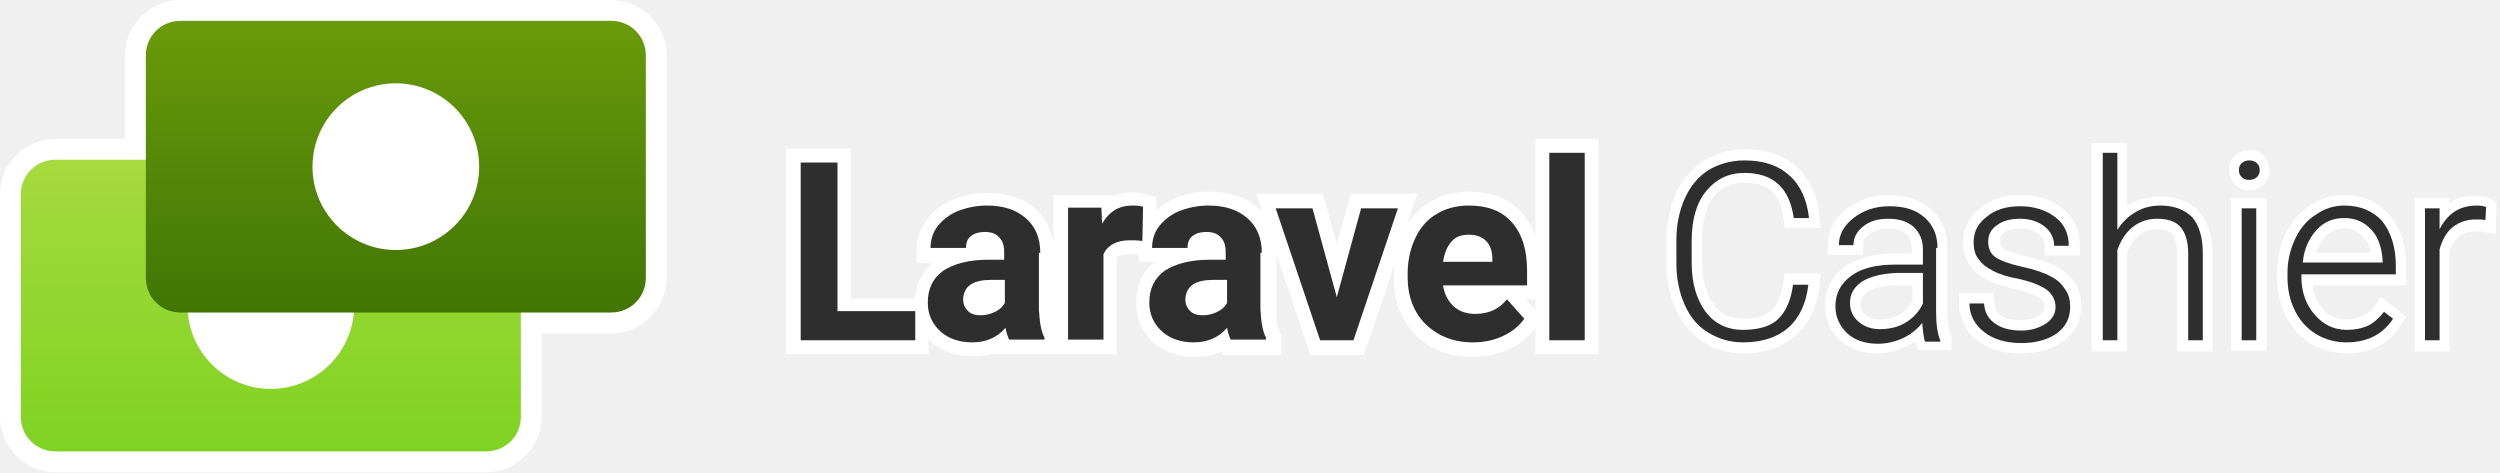
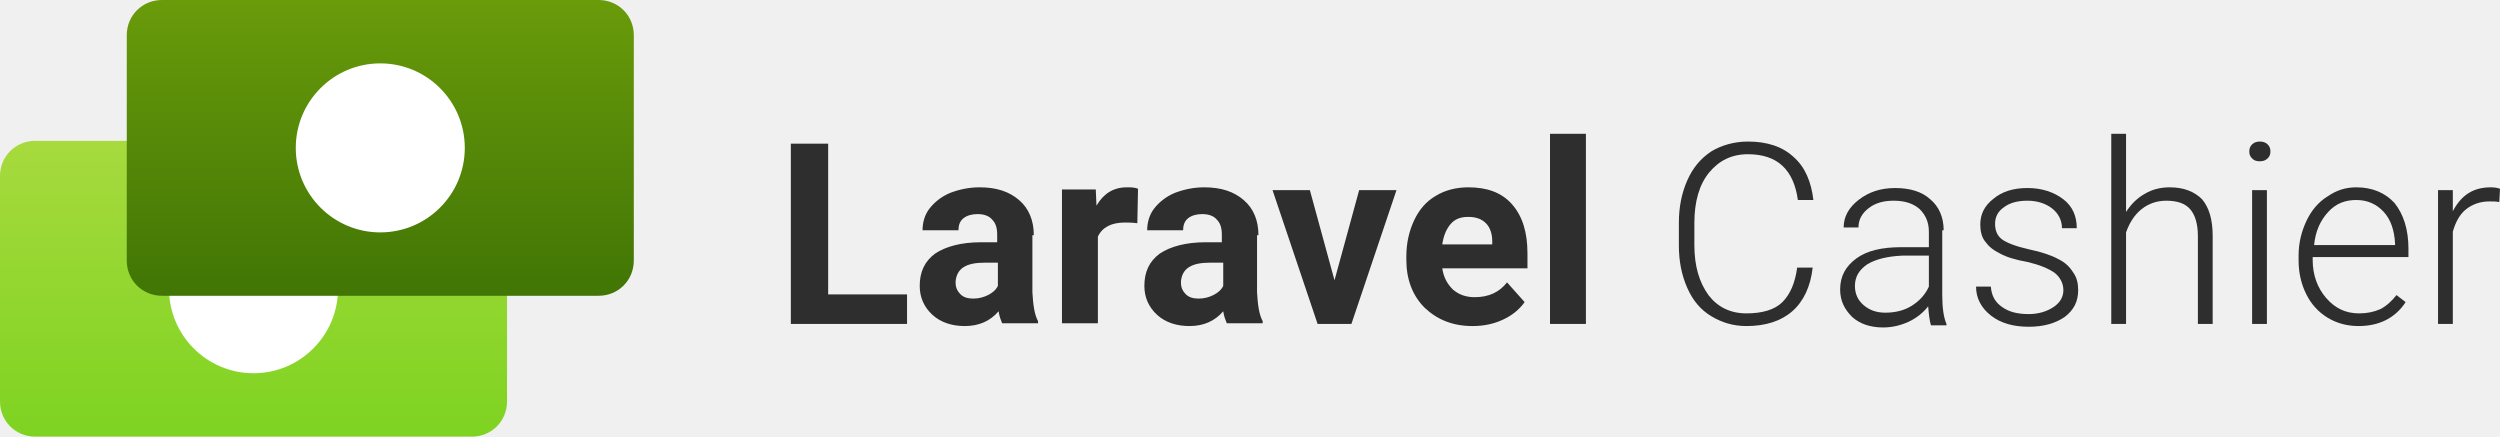
- <svg xmlns="http://www.w3.org/2000/svg" width="360" height="68" viewBox="0 0 360 68">
-   <style>.st0{fill:#fff}.st1{fill:#2e2e2e}.st3{fill-rule:evenodd;clip-rule:evenodd;fill:#fff}</style>
-   <path class="st0" d="M221.1 20v13.9c-.5-1.2-1.1-2.3-1.9-3.2-1.9-2.1-4.4-3.1-7.6-3.1-2.1 0-4 .5-5.7 1.5-1.3.8-2.3 1.8-3.2 3l1.4-4.2h-9.6l-2 7.3-2-7.3h-9.6l.9 2.7c-.2-.3-.5-.6-.8-.8-1.7-1.5-4.1-2.2-6.9-2.2-1.8 0-3.5.3-5 1-1 .4-1.9 1-2.6 1.7v-1.9l-1.4-.4c-.7-.2-1.4-.3-2.2-.3-.7 0-1.6.1-2.5.5v-.1h-8.7v7c-.3-2.1-1.2-3.8-2.7-5.1-1.7-1.5-4.1-2.2-6.9-2.2-1.8 0-3.5.3-5 1-1.6.7-2.8 1.6-3.7 2.9-.9 1.3-1.4 2.7-1.4 4.2v2h2.3c-1.5 1.3-2.4 3-2.6 5.1h-9.2V21.4h-9.3V51h20.5v-2.2l.4.4c1.6 1.4 3.6 2.1 6 2.1.9 0 1.8-.1 2.6-.3h18.1V37.1c.2-.2.7-.5 1.8-.5.4 0 .9 0 1.4.1v1h2.3c-1.8 1.4-2.7 3.5-2.7 6 0 2.2.9 4.1 2.5 5.6 1.6 1.4 3.6 2.1 6 2.1 1.4 0 2.7-.3 3.8-.8l.2.5h8.4v-2.8l-.2-.4c-.2-.4-.5-1.2-.5-3.2v-8.1l4.9 14.5h7.7l4.4-13c0 .5-.1.9-.1 1.4v.5c0 3.4 1.1 6.2 3.2 8.3 2.1 2.1 4.9 3.1 8.2 3.1 1.9 0 3.6-.4 5.2-1.1 1.6-.7 2.8-1.8 3.8-3.1V51h9.1V20h-9.1zm-1.4 23.1h1.4v1.5l-1.4-1.5zM8 68c-4.4 0-8-3.6-8-8V28c0-4.4 3.6-8 8-8h10V8c0-4.4 3.6-8 8-8h62c4.4 0 8 3.6 8 8v32c0 4.4-3.6 8-8 8H78v12c0 4.4-3.6 8-8 8H8zM347.7 50.5v-22h5v.7c1.1-.7 2.4-1 3.9-1 .8 0 1.5.1 2 .4l.9.4-.1 4.7-1.7-.3c-.4-.1-.8-.1-1.2-.1-1 0-1.7.3-2.4.8-.6.5-1.1 1.2-1.4 2.2v14.3h-5z" />
-   <path class="st1" d="M356.7 29.6c-2.5 0-4.2 1.1-5.4 3.4v-3h-2.1v19h2.1V35.9c.4-1.4 1-2.5 1.9-3.2.9-.7 2-1.1 3.3-1.1.5 0 1 0 1.4.1l.1-1.9c-.3-.1-.7-.2-1.3-.2z" />
-   <path class="st0" d="M313.5 50.5v-14c0-1.3-.3-2.3-.7-2.8-.4-.5-1.2-.7-2.3-.7-1 0-1.8.3-2.5.9-.7.6-1.3 1.4-1.7 2.4v14.3h-5.1v-30h5.1v9c.1-.1.3-.2.4-.2 1.3-.8 2.7-1.1 4.3-1.1 2.5 0 4.4.8 5.7 2.2 1.2 1.4 1.9 3.5 1.9 6.1v14h-5.1z" />
-   <path class="st1" d="M311.1 29.6c-1.3 0-2.5.3-3.5.9-1.1.6-2 1.5-2.7 2.6V22h-2.1v27h2.1V36c.5-1.4 1.2-2.5 2.2-3.3 1-.8 2.2-1.2 3.5-1.2 1.6 0 2.7.4 3.4 1.2.7.8 1.1 2.1 1.1 3.8V49h2.1V36.5c0-2.3-.5-4-1.5-5.2-1.1-1.1-2.6-1.7-4.6-1.7z" />
-   <path class="st0" d="M323.9 27.4c-1.1 0-1.8-.5-2.1-.9-.5-.5-.8-1.3-.8-2 0-.8.3-1.5.8-2 .4-.4 1.1-.9 2.1-.9 1.1 0 1.8.5 2.1.9.5.6.8 1.3.8 2 0 .8-.3 1.5-.8 2.1-.4.3-1.1.8-2.1.8z" />
-   <path class="st1" d="M323.9 23.1c-.4 0-.8.1-1.1.4-.3.3-.4.6-.4 1s.1.7.4 1c.3.3.6.4 1.1.4.4 0 .8-.1 1.1-.4.3-.3.4-.6.4-1s-.1-.7-.4-1c-.3-.3-.7-.4-1.1-.4z" />
-   <path class="st0" d="M291 50.9c-2.5 0-4.7-.6-6.3-1.9-1.7-1.3-2.6-3.2-2.6-5.3v-1.5h5l.1 1.4c.1.8.3 1.3.9 1.8.7.5 1.7.7 2.9.7 1.1 0 2-.2 2.7-.7.6-.5.7-.9.7-1.2 0-.6-.2-1-.7-1.3-.5-.3-1.4-.8-3.2-1.2-1.8-.4-3.2-.8-4.3-1.4-1.2-.6-2.1-1.3-2.6-2.2-.6-.9-.9-2-.9-3.3 0-2 .9-3.6 2.5-4.9 1.5-1.2 3.4-1.8 5.7-1.8 2.5 0 4.5.6 6.1 1.9 1.6 1.3 2.5 3.1 2.5 5.3v1.5h-5.1v-1.5c0-.7-.3-1.1-.8-1.6-.7-.5-1.5-.8-2.6-.8s-1.9.2-2.4.6c-.5.3-.6.7-.6 1.2 0 .6.2.8.4 1 .3.2 1.1.7 3.3 1.2 2 .5 3.5 1 4.5 1.5 1.1.6 2 1.4 2.6 2.3.6.9.9 2.1.9 3.3 0 2.1-.9 3.8-2.5 5.1-1.7 1.2-3.7 1.8-6.2 1.8z" />
-   <path class="st1" d="M295.3 39.8c-.9-.5-2.3-1-4.2-1.4-1.8-.4-3.1-.9-3.8-1.4-.7-.5-1-1.3-1-2.2 0-1 .4-1.8 1.3-2.4.8-.6 1.9-.9 3.3-.9s2.6.4 3.5 1.1c.9.7 1.4 1.7 1.4 2.8h2.1c0-1.7-.6-3.1-1.9-4.1-1.3-1-3-1.6-5.1-1.6-2 0-3.6.5-4.8 1.5-1.3 1-1.9 2.2-1.9 3.7 0 .9.2 1.8.7 2.4.5.7 1.1 1.2 2.1 1.7.9.5 2.2.9 3.9 1.2 1.7.4 2.9.9 3.8 1.5.8.6 1.3 1.5 1.3 2.5s-.5 1.8-1.4 2.4c-.9.6-2.1 1-3.5 1-1.6 0-2.8-.3-3.8-1s-1.5-1.6-1.6-2.9h-2.1c0 1.6.7 3 2.1 4.1 1.4 1.1 3.2 1.6 5.4 1.6 2.1 0 3.8-.5 5.1-1.4 1.3-1 1.9-2.2 1.9-3.8 0-1-.2-1.8-.7-2.5-.5-.8-1.1-1.4-2.1-1.9z" />
-   <path class="st0" d="M251.1 50.9c-2.2 0-4.2-.6-5.9-1.7-1.7-1.1-3-2.7-3.9-4.7-.9-1.9-1.3-4.1-1.3-6.6v-3.3c0-2.5.4-4.7 1.3-6.7s2.3-3.6 4-4.7c1.7-1.1 3.7-1.7 6-1.7 3.1 0 5.7.9 7.5 2.6 1.9 1.7 2.9 4.1 3.2 7.1l.2 1.6H257l-.2-1.3c-.4-3.6-2.2-5.2-5.6-5.2-1.9 0-3.3.7-4.4 2-1.2 1.5-1.7 3.6-1.7 6.3v3.1c0 2.6.6 4.7 1.7 6.2 1.1 1.4 2.4 2 4.2 2 1.9 0 3.2-.4 4.1-1.2.9-.8 1.4-2.2 1.7-4l.2-1.3h5.2l-.2 1.7c-.3 3.1-1.5 5.5-3.4 7.2-1.9 1.7-4.4 2.6-7.5 2.6z" />
-   <path class="st1" d="M245.7 27.5c1.4-1.7 3.2-2.6 5.5-2.6 4.2 0 6.5 2.2 7.1 6.5h2.2c-.3-2.6-1.2-4.7-2.8-6.1-1.6-1.5-3.8-2.2-6.5-2.2-1.9 0-3.7.5-5.2 1.4-1.5 1-2.6 2.3-3.4 4.1-.8 1.8-1.2 3.8-1.2 6v3.3c0 2.2.4 4.2 1.2 6s1.9 3.1 3.4 4c1.5.9 3.1 1.4 5 1.4 2.7 0 4.9-.7 6.5-2.1 1.6-1.4 2.6-3.5 2.9-6.2h-2.2c-.3 2.2-1 3.8-2.1 4.9-1.1 1.1-2.9 1.6-5.1 1.6-2.3 0-4.1-.9-5.4-2.6-1.3-1.8-2-4.1-2-7.1v-3.1c0-3.1.7-5.5 2.1-7.2z" />
-   <path class="st0" d="M270.4 50.9c-2.2 0-4-.6-5.4-1.9-1.5-1.3-2.2-3-2.2-5 0-2.3 1-4.3 2.9-5.6 1.8-1.3 4.3-1.9 7.3-1.9h2.3v-.7c0-.9-.2-1.6-.8-2.1-.5-.5-1.4-.8-2.6-.8-1.1 0-2 .3-2.7.8-.8.6-.9 1.1-.9 1.5v1.5h-5.1v-1.5c0-2 .9-3.7 2.7-5.1 1.7-1.3 3.7-2 6.1-2 2.5 0 4.5.7 6 2 1.6 1.3 2.4 3.2 2.4 5.5v9c0 2 .3 3 .5 3.5l.1.3v2h-4.8s-.4-1.1-.4-1.2c-.4.2-.7.4-1.1.6-1.4.7-2.8 1.1-4.3 1.1zm2.7-9.8c-1.8 0-3.2.3-4.1.9-.7.5-1.1 1-1.1 1.8 0 .6.2 1.1.7 1.5.5.5 1.2.7 2.1.7 1.1 0 2.1-.3 3-.8.8-.5 1.3-1.1 1.7-1.8v-2.3h-2.3z" />
-   <path class="st1" d="M279 35.7c0-1.9-.7-3.4-1.9-4.4-1.2-1.1-2.9-1.6-5-1.6s-3.8.6-5.2 1.7c-1.4 1.1-2.1 2.4-2.1 3.9h2.1c0-1.1.5-2 1.4-2.7 1-.8 2.2-1.1 3.6-1.1 1.6 0 2.8.4 3.7 1.2.8.8 1.3 1.8 1.3 3.2v2.2H273c-2.8 0-4.9.5-6.4 1.6s-2.3 2.5-2.3 4.4c0 1.6.6 2.8 1.7 3.9 1.1 1 2.6 1.5 4.4 1.5 1.3 0 2.5-.3 3.6-.8s2.1-1.3 2.8-2.2c.1 1.2.2 2.1.4 2.7h2.2V49c-.4-.9-.6-2.3-.6-4.1v-9.2zm-2.1 8c-.5 1.1-1.3 2-2.4 2.7-1.1.7-2.4 1-3.8 1-1.3 0-2.3-.4-3.1-1.1-.8-.7-1.2-1.6-1.2-2.7 0-1.3.6-2.3 1.8-3.1 1.2-.7 2.8-1.1 4.9-1.2h3.8v4.4z" />
-   <path class="st0" d="M321.3 28.5h5.1v22h-5.1z" />
-   <path class="st1" d="M322.8 49h2.1V30h-2.1z" />
-   <path class="st0" d="M338 50.9c-1.9 0-3.6-.5-5.2-1.4-1.5-.9-2.8-2.3-3.6-3.9-.8-1.6-1.3-3.5-1.3-5.5v-.8c0-2 .4-3.9 1.2-5.6.8-1.7 2-3.1 3.5-4.1 1.5-1 3.2-1.5 4.9-1.5 2.8 0 5 1 6.6 2.9 1.6 1.8 2.4 4.4 2.4 7.4v2.7H333c.2 1.3.6 2.4 1.4 3.3.9 1.1 2.1 1.6 3.5 1.6.9 0 1.7-.2 2.3-.5.6-.3 1.3-.8 1.8-1.5l.9-1.2 3.6 2.8-.8 1.2c-1.6 2.7-4.3 4.1-7.7 4.1zm3.4-14.6c-.2-.9-.5-1.6-1.1-2.2-.7-.8-1.6-1.2-2.7-1.2-1.2 0-2.1.4-2.9 1.3-.5.6-.9 1.3-1.2 2.2h7.9z" />
-   <path class="st1" d="M337.6 29.6c-1.5 0-2.8.4-4.1 1.3-1.3.8-2.3 2-3 3.5-.7 1.5-1.1 3.1-1.1 4.9v.7c0 1.8.4 3.4 1.1 4.8.7 1.4 1.7 2.5 3 3.3 1.3.8 2.8 1.2 4.4 1.2 2.9 0 5.2-1.1 6.7-3.4l-1.3-1c-.7.9-1.5 1.6-2.3 2-.9.4-1.9.6-3 .6-1.9 0-3.4-.7-4.7-2.2-1.2-1.4-1.9-3.2-1.9-5.4v-.4H345v-1.2c0-2.7-.7-4.9-2-6.5-1.3-1.4-3.1-2.2-5.4-2.2zm5.4 8.2h-11.4c.2-2 .9-3.5 2-4.7 1.1-1.2 2.4-1.7 4-1.7s2.9.6 3.9 1.7 1.5 2.6 1.6 4.5v.2z" />
-   <g transform="translate(0 1)">
-     <linearGradient id="SVGID_1_" gradientUnits="userSpaceOnUse" x1="39" y1="308.119" x2="39" y2="307.119" gradientTransform="matrix(72 0 0 -42 -2769 12963)">
-       <stop offset="0" stop-color="#a7da3e" />
-       <stop offset="1" stop-color="#7ed321" />
+ <svg xmlns="http://www.w3.org/2000/svg" viewBox="0 0 355 62">
+   <style>
+         #cashier { fill: #2e2e2e } @media (prefers-color-scheme:dark) { #cashier { fill: #fff } }
+     </style>
+   <path id="cashier" d="M353.7 26.6C351.2 26.6 349.5 27.7 348.3 30V27H346.2V46H348.3V32.9C348.7 31.5 349.3 30.4 350.2 29.7C351.1 29 352.2 28.6 353.5 28.6C354 28.6 354.5 28.6 354.9 28.7L355 26.8C354.7 26.7 354.3 26.6 353.7 26.6Z" />
+   <path id="cashier" d="M308.1 26.6C306.8 26.6 305.6 26.9 304.6 27.5C303.5 28.1 302.6 29 301.9 30.1V19H299.8V46H301.9V33C302.4 31.6 303.1 30.5 304.1 29.7C305.1 28.9 306.3 28.5 307.6 28.5C309.2 28.5 310.3 28.9 311 29.7C311.7 30.5 312.1 31.8 312.1 33.5V46H314.2V33.5C314.2 31.2 313.7 29.5 312.7 28.3C311.6 27.2 310.1 26.6 308.1 26.6Z" />
+   <path id="cashier" d="M320.9 20.1C320.5 20.1 320.1 20.2 319.8 20.5C319.5 20.8 319.4 21.1 319.4 21.5C319.4 21.9 319.5 22.2 319.8 22.5C320.1 22.8 320.4 22.9 320.9 22.9C321.3 22.9 321.7 22.8 322 22.5C322.3 22.2 322.4 21.9 322.4 21.5C322.4 21.1 322.3 20.8 322 20.5C321.7 20.2 321.3 20.1 320.9 20.1Z" />
+   <path id="cashier" d="M292.3 36.8C291.4 36.3 290 35.8 288.1 35.4C286.3 35 285 34.5 284.3 34C283.6 33.5 283.3 32.7 283.3 31.8C283.3 30.8 283.7 30 284.6 29.4C285.4 28.8 286.5 28.5 287.9 28.5C289.3 28.5 290.5 28.9 291.4 29.6C292.3 30.3 292.8 31.3 292.8 32.4H294.9C294.9 30.7 294.3 29.3 293 28.3C291.7 27.3 290 26.7 287.9 26.7C285.9 26.7 284.3 27.2 283.1 28.2C281.8 29.2 281.2 30.4 281.2 31.9C281.2 32.8 281.4 33.7 281.9 34.3C282.4 35 283 35.5 284 36C284.9 36.5 286.2 36.9 287.9 37.2C289.6 37.6 290.8 38.1 291.7 38.7C292.5 39.3 293 40.2 293 41.2C293 42.2 292.5 43 291.6 43.6C290.7 44.2 289.5 44.6 288.1 44.6C286.5 44.6 285.3 44.3 284.3 43.6C283.3 42.9 282.8 42 282.7 40.7H280.6C280.6 42.3 281.3 43.7 282.7 44.8C284.1 45.9 285.9 46.4 288.1 46.4C290.2 46.4 291.9 45.9 293.2 45C294.5 44 295.1 42.8 295.1 41.2C295.1 40.2 294.9 39.4 294.4 38.7C293.9 37.9 293.3 37.3 292.3 36.8Z" />
+   <path id="cashier" d="M242.7 24.5C244.1 22.8 245.9 21.9 248.2 21.9C252.4 21.9 254.7 24.1 255.3 28.4H257.5C257.2 25.8 256.3 23.7 254.7 22.3C253.1 20.8 250.9 20.1 248.2 20.1C246.3 20.1 244.5 20.6 243 21.5C241.5 22.5 240.4 23.8 239.6 25.6C238.8 27.4 238.4 29.4 238.4 31.6V34.9C238.4 37.1 238.8 39.1 239.6 40.9C240.4 42.7 241.5 44 243 44.9C244.5 45.8 246.1 46.3 248 46.3C250.7 46.3 252.9 45.6 254.5 44.2C256.1 42.8 257.1 40.7 257.4 38H255.2C254.9 40.2 254.2 41.8 253.1 42.9C252 44 250.2 44.5 248 44.5C245.7 44.5 243.9 43.6 242.6 41.9C241.3 40.1 240.6 37.8 240.6 34.8V31.7C240.6 28.6 241.3 26.2 242.7 24.5Z" />
+   <path id="cashier" d="M276 32.7C276 30.8 275.3 29.3 274.1 28.3C272.9 27.2 271.2 26.7 269.1 26.7C267 26.7 265.3 27.3 263.9 28.4C262.5 29.5 261.8 30.8 261.8 32.3H263.9C263.9 31.2 264.4 30.3 265.3 29.6C266.3 28.8 267.5 28.5 268.9 28.5C270.5 28.5 271.7 28.9 272.6 29.7C273.4 30.5 273.9 31.5 273.9 32.9V35.1H270C267.2 35.1 265.1 35.6 263.6 36.7C262.1 37.8 261.3 39.2 261.3 41.1C261.3 42.7 261.9 43.9 263 45C264.1 46 265.6 46.5 267.4 46.5C268.7 46.5 269.9 46.2 271 45.7C272.1 45.2 273.1 44.4 273.8 43.5C273.9 44.7 274 45.6 274.2 46.2H276.4V46C276 45.1 275.8 43.7 275.8 41.9V32.7H276ZM273.9 40.7C273.4 41.8 272.6 42.7 271.5 43.4C270.4 44.1 269.1 44.4 267.7 44.4C266.4 44.4 265.4 44 264.6 43.3C263.8 42.6 263.4 41.7 263.4 40.6C263.4 39.3 264 38.3 265.2 37.5C266.4 36.8 268 36.4 270.1 36.3H273.9V40.7Z" />
+   <path id="cashier" d="M319.8 46H321.9V27H319.8V46Z" />
+   <path id="cashier" d="M334.6 26.6C333.1 26.6 331.8 27 330.5 27.9C329.2 28.7 328.2 29.9 327.5 31.4C326.8 32.9 326.4 34.5 326.4 36.3V37C326.4 38.8 326.8 40.4 327.5 41.8C328.2 43.2 329.2 44.3 330.5 45.1C331.8 45.9 333.3 46.3 334.9 46.3C337.8 46.3 340.1 45.2 341.6 42.9L340.3 41.9C339.6 42.8 338.8 43.5 338 43.9C337.1 44.3 336.1 44.5 335 44.5C333.1 44.5 331.6 43.8 330.3 42.3C329.1 40.9 328.4 39.1 328.4 36.9V36.5H342V35.3C342 32.6 341.3 30.4 340 28.8C338.7 27.4 336.9 26.6 334.6 26.6ZM328.6 34.8C328.8 32.8 329.5 31.3 330.6 30.1C331.7 28.9 333 28.4 334.6 28.4C336.2 28.4 337.5 29 338.5 30.1C339.5 31.2 340 32.7 340.1 34.6V34.8H328.6Z" />
+   <path id="cashier" d="M155.7 29.2L155.6 26.9H150.8V45.9H155.9V33.6C156.5 32.3 157.8 31.6 159.7 31.6C160.2 31.6 160.8 31.6 161.5 31.7L161.6 26.8C161.1 26.6 160.6 26.6 160 26.6C158.1 26.6 156.7 27.5 155.7 29.2ZM178.7 33.4C178.7 31.3 178 29.6 176.6 28.4C175.2 27.2 173.4 26.6 171 26.6C169.5 26.6 168.1 26.9 166.8 27.4C165.6 27.9 164.6 28.7 163.9 29.6C163.2 30.5 162.9 31.6 162.9 32.7H168C168 32 168.2 31.4 168.7 31C169.2 30.6 169.9 30.4 170.7 30.4C171.7 30.4 172.4 30.7 172.8 31.2C173.3 31.7 173.5 32.4 173.5 33.3V34.4H171.2C168.4 34.4 166.2 35 164.7 36C163.2 37.1 162.5 38.6 162.5 40.6C162.5 42.2 163.1 43.6 164.3 44.7C165.5 45.8 167.1 46.3 168.9 46.3C170.9 46.3 172.5 45.6 173.7 44.2C173.8 44.9 174 45.4 174.2 45.9H179.3V45.6C178.8 44.7 178.6 43.3 178.5 41.5V33.4H178.7ZM173.7 40.6C173.4 41.2 172.9 41.6 172.3 41.9C171.7 42.2 171 42.4 170.2 42.4C169.4 42.4 168.8 42.2 168.4 41.8C168 41.4 167.7 40.9 167.7 40.2V39.9C167.9 38.1 169.2 37.3 171.8 37.3H173.7V40.6ZM146.8 33.4C146.8 31.3 146.1 29.6 144.7 28.4C143.3 27.2 141.5 26.6 139.1 26.6C137.6 26.6 136.2 26.9 134.9 27.4C133.7 27.9 132.7 28.7 132 29.6C131.3 30.5 131 31.6 131 32.7H136.1C136.1 32 136.3 31.4 136.8 31C137.3 30.6 138 30.4 138.8 30.4C139.8 30.4 140.5 30.7 140.9 31.2C141.4 31.7 141.6 32.4 141.6 33.3V34.4H139.3C136.5 34.4 134.3 35 132.8 36C131.3 37.1 130.6 38.6 130.6 40.6C130.6 42.2 131.2 43.6 132.4 44.7C133.6 45.8 135.2 46.3 137 46.3C139 46.3 140.6 45.6 141.8 44.2C141.9 44.9 142.1 45.4 142.3 45.9H147.4V45.6C146.9 44.7 146.7 43.3 146.6 41.5V33.4H146.8ZM141.7 40.6C141.4 41.2 140.9 41.6 140.3 41.9C139.7 42.2 139 42.4 138.2 42.4C137.4 42.4 136.8 42.2 136.4 41.8C136 41.4 135.7 40.9 135.7 40.2V39.9C135.9 38.1 137.2 37.3 139.8 37.3H141.7V40.6ZM117.6 41.8V20.4H112.3V46H128.8V41.8H117.6ZM189.5 39.8L186 27H180.7L187.1 46H191.9L198.3 27H193L189.5 39.8ZM220.1 19H225.2V46H220.1V19ZM208.5 26.6C206.8 26.6 205.2 27 203.9 27.8C202.5 28.6 201.5 29.8 200.8 31.3C200.1 32.8 199.7 34.5 199.7 36.4V36.9C199.7 39.7 200.6 42 202.3 43.7C204.1 45.4 206.3 46.3 209.1 46.3C210.7 46.3 212.1 46 213.4 45.4C214.7 44.8 215.7 44 216.5 42.9L214 40.1C212.9 41.5 211.4 42.2 209.4 42.2C208.1 42.2 207.1 41.8 206.3 41.1C205.5 40.3 205 39.4 204.8 38.1H216.9V36C216.9 33 216.2 30.7 214.7 29C213.2 27.3 211.1 26.6 208.5 26.6ZM211.9 34.7H204.8C205 33.4 205.4 32.5 206 31.8C206.6 31.1 207.4 30.8 208.5 30.8C209.6 30.8 210.4 31.1 211 31.7C211.6 32.3 211.9 33.2 211.9 34.3V34.7Z" />
+   <path fill-rule="evenodd" clip-rule="evenodd" d="M5 20H67C69.8 20 72 22.2 72 25V57C72 59.8 69.8 62 67 62H5C2.2 62 0 59.8 0 57V25C0 22.2 2.2 20 5 20Z" fill="url(#paint0_linear_0_1)" />
+   <path d="M36 53C42.627 53 48 47.627 48 41C48 34.373 42.627 29 36 29C29.373 29 24 34.373 24 41C24 47.627 29.373 53 36 53Z" fill="white" />
+   <path fill-rule="evenodd" clip-rule="evenodd" d="M23 0H85C87.8 0 90 2.2 90 5V37C90 39.8 87.8 42 85 42H23C20.2 42 18 39.8 18 37V5C18 2.2 20.2 0 23 0Z" fill="url(#paint1_linear_0_1)" />
+   <path d="M54 33C60.627 33 66 27.627 66 21C66 14.373 60.627 9 54 9C47.373 9 42 14.373 42 21C42 27.627 47.373 33 54 33Z" fill="white" />
+   <defs>
+     <linearGradient id="paint0_linear_0_1" x1="36" y1="20.002" x2="36" y2="62.002" gradientUnits="userSpaceOnUse">
+       <stop stop-color="#A7DA3E" />
+       <stop offset="1" stop-color="#7ED321" />
    </linearGradient>
-     <path d="M8 22h62c2.8 0 5 2.2 5 5v32c0 2.8-2.2 5-5 5H8c-2.8 0-5-2.2-5-5V27c0-2.8 2.2-5 5-5z" fill-rule="evenodd" clip-rule="evenodd" fill="url(#SVGID_1_)" />
-     <circle class="st3" cx="39" cy="43" r="12" />
-     <linearGradient id="SVGID_00000079446329657931875550000014038509167535190430_" gradientUnits="userSpaceOnUse" x1="39" y1="308.119" x2="39" y2="307.119" gradientTransform="matrix(72 0 0 -42 -2751 12943)">
-       <stop offset="0" stop-color="#699b0a" />
+     <linearGradient id="paint1_linear_0_1" x1="54" y1="0.002" x2="54" y2="42.002" gradientUnits="userSpaceOnUse">
+       <stop stop-color="#699B0A" />
      <stop offset="1" stop-color="#417505" />
    </linearGradient>
-     <path d="M26 2h62c2.8 0 5 2.2 5 5v32c0 2.8-2.2 5-5 5H26c-2.8 0-5-2.2-5-5V7c0-2.8 2.2-5 5-5z" fill-rule="evenodd" clip-rule="evenodd" fill="url(#SVGID_00000079446329657931875550000014038509167535190430_)" />
-     <circle class="st3" cx="57" cy="23" r="12" />
-   </g>
-   <path class="st1" d="m158.7 32.2-.1-2.3h-4.8v19h5.1V36.6c.6-1.3 1.9-2 3.8-2 .5 0 1.1 0 1.8.1l.1-4.9c-.5-.2-1-.2-1.6-.2-1.9 0-3.3.9-4.3 2.6zM181.7 36.4c0-2.1-.7-3.8-2.1-5-1.4-1.2-3.2-1.8-5.6-1.8-1.5 0-2.9.3-4.2.8-1.2.5-2.2 1.3-2.9 2.2-.7.9-1 2-1 3.1h5.1c0-.7.2-1.3.7-1.7.5-.4 1.2-.6 2-.6 1 0 1.7.3 2.1.8.5.5.7 1.2.7 2.1v1.1h-2.3c-2.8 0-5 .6-6.5 1.6-1.5 1.1-2.2 2.6-2.2 4.6 0 1.6.6 3 1.8 4.1 1.2 1.1 2.8 1.6 4.6 1.6 2 0 3.6-.7 4.8-2.1.1.7.3 1.2.5 1.7h5.1v-.3c-.5-.9-.7-2.3-.8-4.1v-8.1zm-5 7.2c-.3.6-.8 1-1.4 1.3-.6.3-1.3.5-2.1.5s-1.4-.2-1.8-.6c-.4-.4-.7-.9-.7-1.6v-.3c.2-1.8 1.5-2.6 4.1-2.6h1.9v3.3zM149.8 36.4c0-2.1-.7-3.8-2.1-5-1.4-1.2-3.2-1.8-5.6-1.8-1.5 0-2.9.3-4.2.8-1.2.5-2.2 1.3-2.9 2.2s-1 2-1 3.1h5.1c0-.7.2-1.3.7-1.7.5-.4 1.2-.6 2-.6 1 0 1.7.3 2.1.8.5.5.7 1.2.7 2.1v1.1h-2.3c-2.8 0-5 .6-6.5 1.6-1.5 1.1-2.2 2.6-2.2 4.6 0 1.6.6 3 1.8 4.1 1.2 1.1 2.8 1.6 4.6 1.6 2 0 3.6-.7 4.8-2.1.1.7.3 1.2.5 1.7h5.1v-.3c-.5-.9-.7-2.3-.8-4.1v-8.1zm-5.1 7.2c-.3.6-.8 1-1.4 1.3-.6.3-1.3.5-2.1.5s-1.4-.2-1.8-.6c-.4-.4-.7-.9-.7-1.6v-.3c.2-1.8 1.5-2.6 4.1-2.6h1.9v3.3zM120.6 44.8V23.4h-5.3V49h16.5v-4.2h-11.2zM192.5 42.8 189 30h-5.3l6.4 19h4.8l6.4-19H196zM223.1 22h5.1v27h-5.1zM211.5 29.6c-1.7 0-3.3.4-4.6 1.2-1.4.8-2.4 2-3.1 3.5-.7 1.5-1.1 3.2-1.1 5.1v.5c0 2.8.9 5.1 2.6 6.8 1.8 1.7 4 2.6 6.8 2.6 1.6 0 3-.3 4.3-.9 1.3-.6 2.3-1.4 3.1-2.5l-2.5-2.8c-1.1 1.4-2.6 2.1-4.6 2.1-1.3 0-2.3-.4-3.1-1.1-.8-.8-1.3-1.7-1.5-3h12.1V39c0-3-.7-5.3-2.2-7s-3.6-2.4-6.2-2.4zm3.4 8.1h-7.1c.2-1.3.6-2.2 1.2-2.9.6-.7 1.4-1 2.5-1s1.9.3 2.5.9c.6.6.9 1.5.9 2.6v.4z" />
+   </defs>
</svg>
